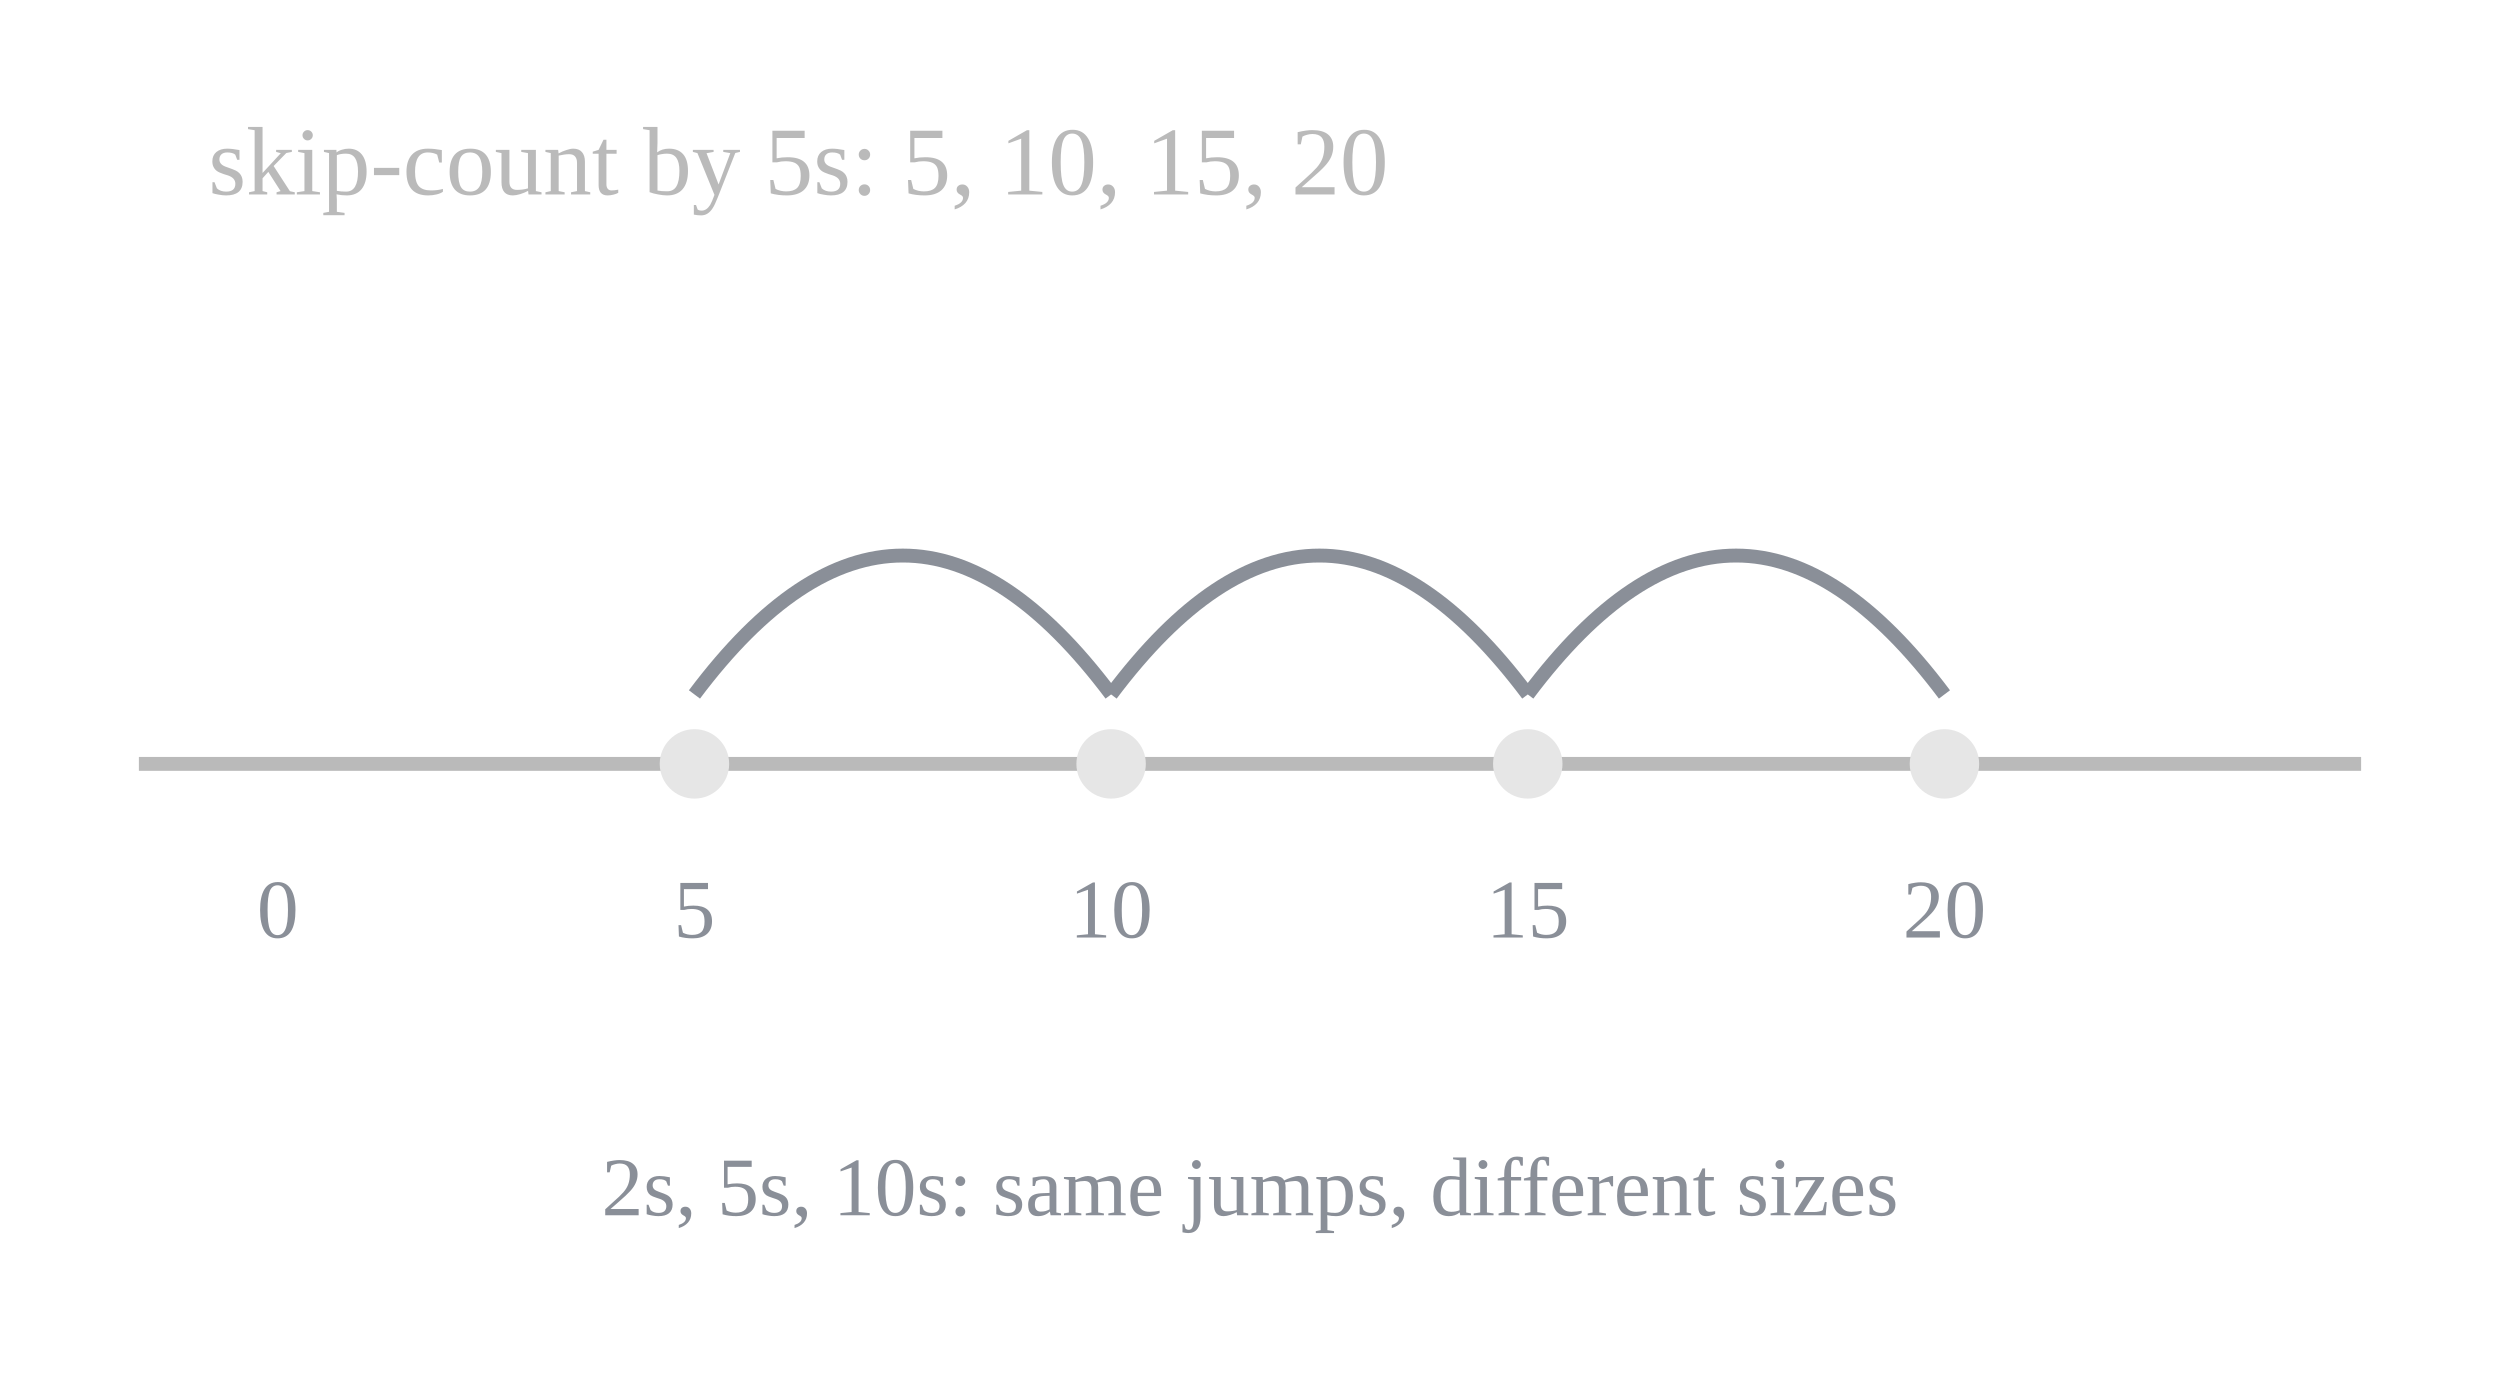
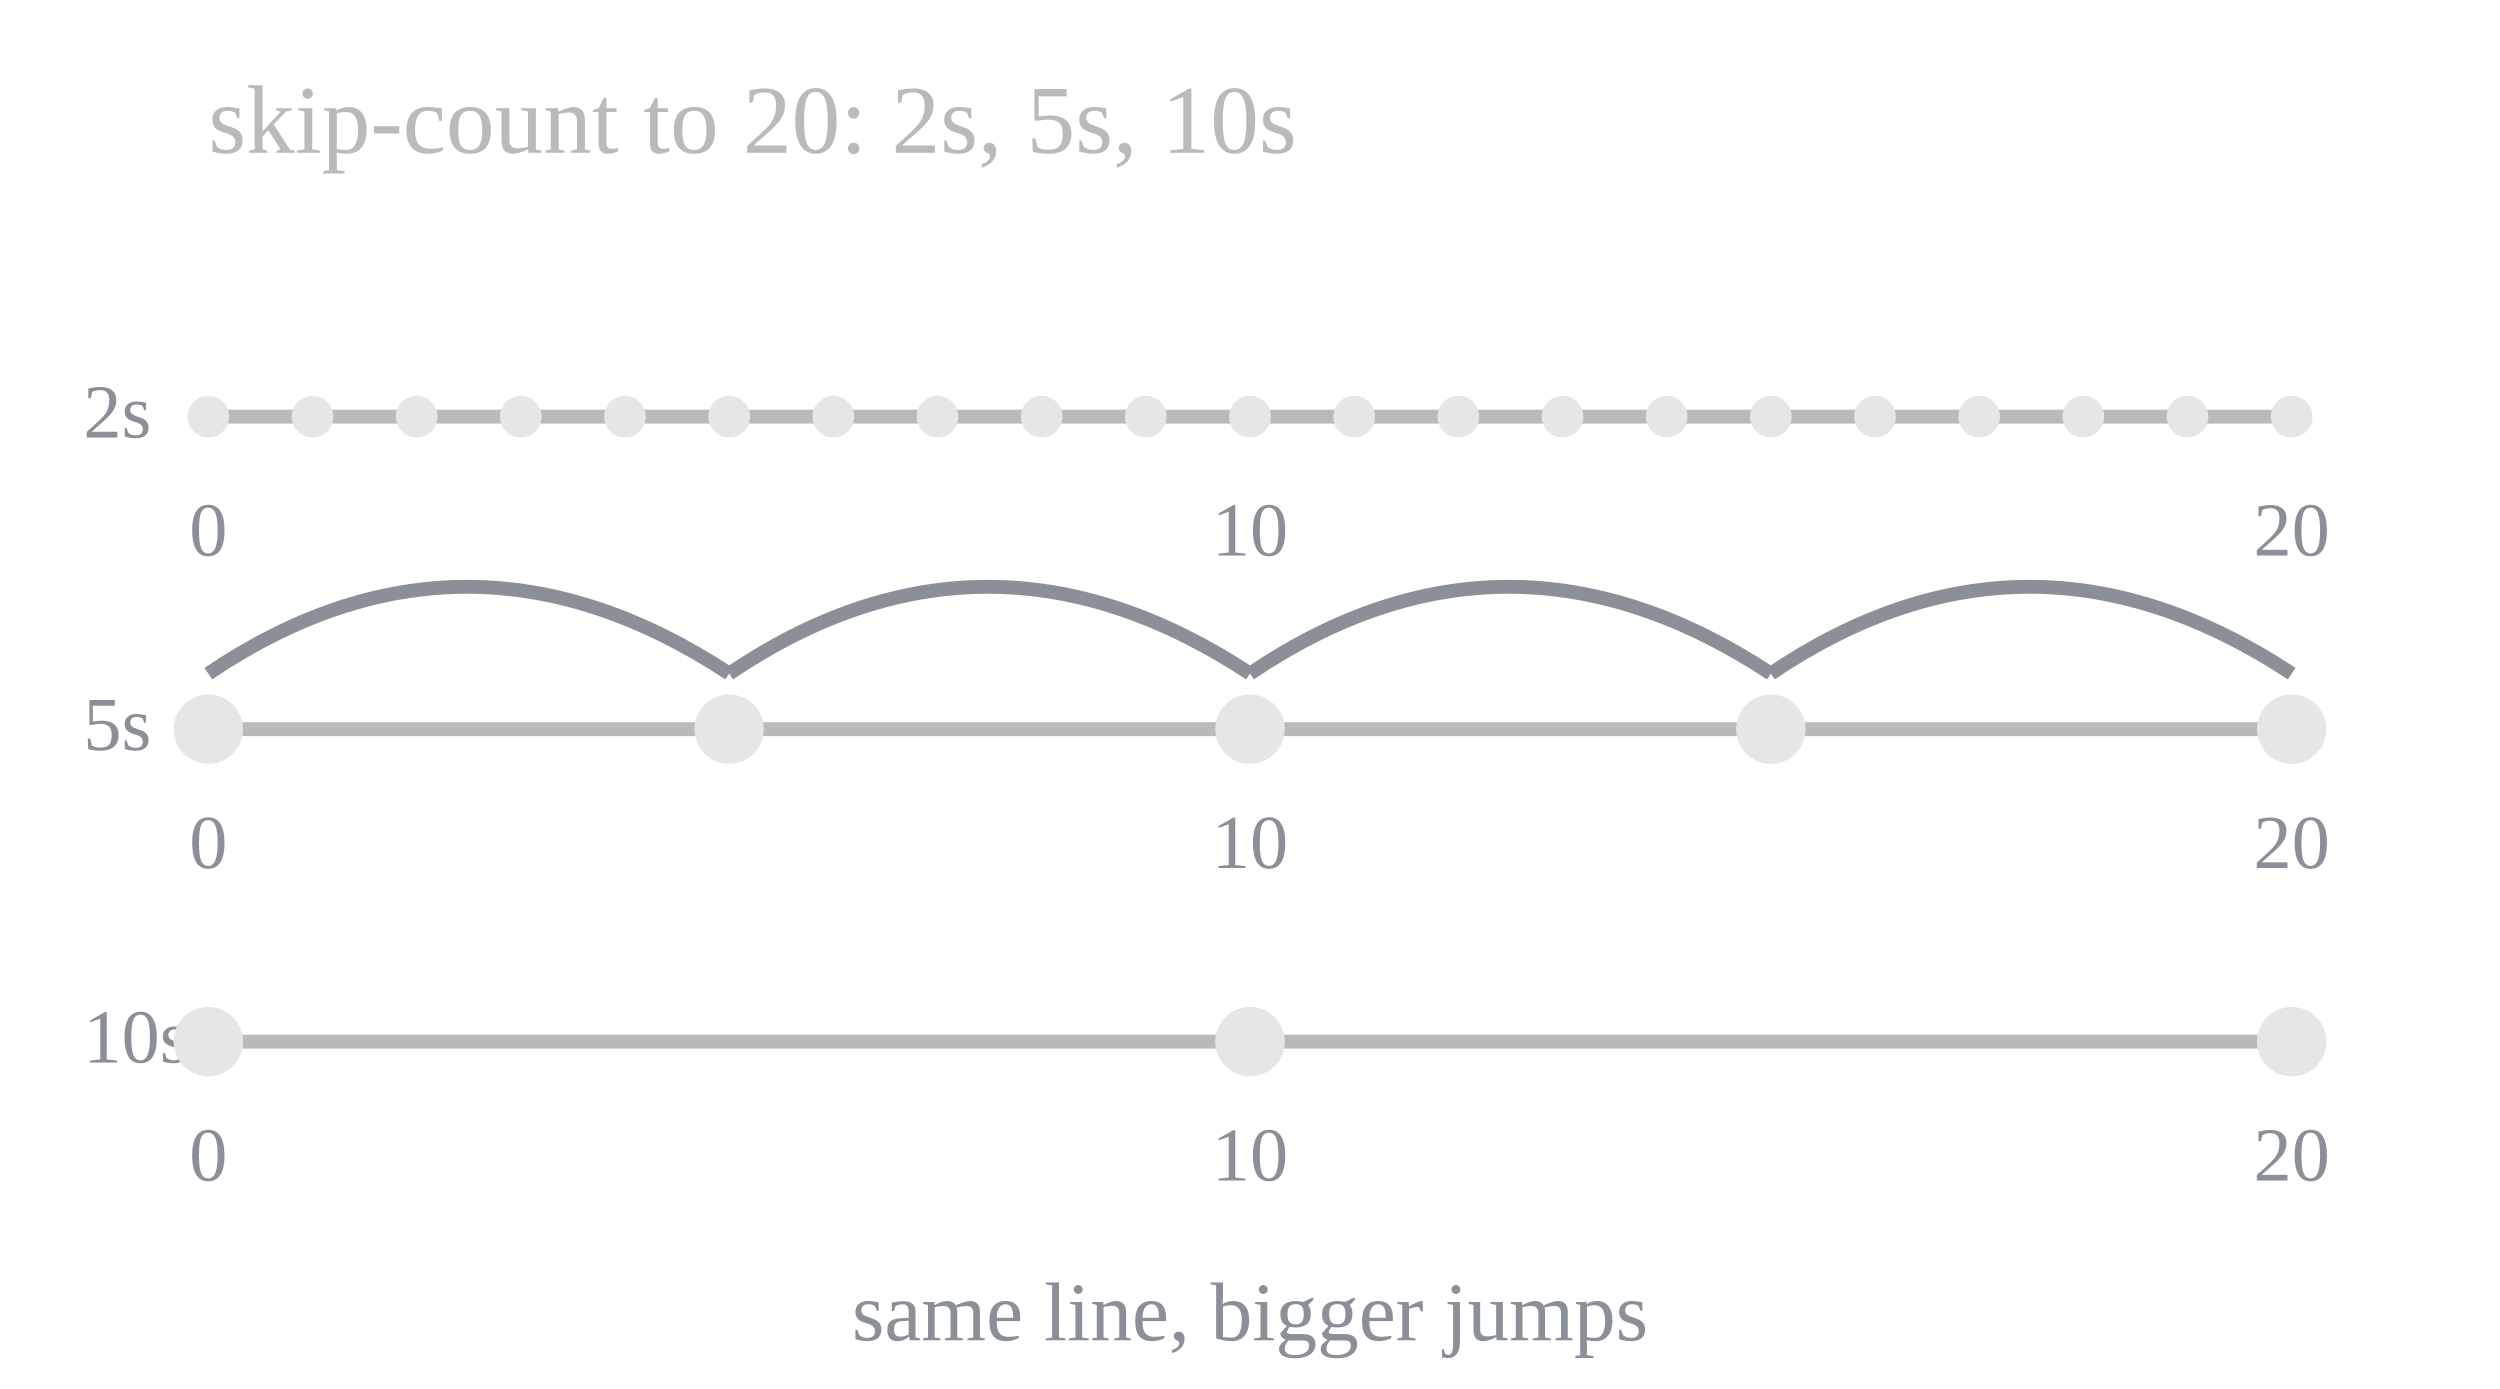
<svg xmlns="http://www.w3.org/2000/svg" width="360" height="200" viewBox="0 0 360 200">
-   <text x="30" y="28" font-size="14" fill="#BABABA">skip-count by 5s: 5, 10, 15, 20</text>
-   <line x1="20" y1="110" x2="340" y2="110" stroke="#BABABA" stroke-width="2" />
-   <g font-size="12" fill="#8a8f98" text-anchor="middle">
-     <text x="40" y="135">0</text>
-     <text x="100" y="135">5</text>
-     <text x="160" y="135">10</text>
-     <text x="220" y="135">15</text>
-     <text x="280" y="135">20</text>
+   <text x="30" y="22" font-size="14" fill="#BABABA">skip-count to 20: 2s, 5s, 10s</text>
+   <g font-size="11" fill="#8a8f98">
+     <text x="12" y="63">2s</text>
+     <text x="12" y="108">5s</text>
+     <text x="12" y="153">10s</text>
+   </g>
+   <g stroke="#BABABA" stroke-width="2">
+     <line x1="30" y1="60" x2="330" y2="60" />
+     <line x1="30" y1="105" x2="330" y2="105" />
+     <line x1="30" y1="150" x2="330" y2="150" />
  </g>
  <g fill="#E6E6E6">
-     <circle cx="100" cy="110" r="5" />
-     <circle cx="160" cy="110" r="5" />
-     <circle cx="220" cy="110" r="5" />
-     <circle cx="280" cy="110" r="5" />
+     <circle cx="30" cy="60" r="3" />
+     <circle cx="45" cy="60" r="3" />
+     <circle cx="60" cy="60" r="3" />
+     <circle cx="75" cy="60" r="3" />
+     <circle cx="90" cy="60" r="3" />
+     <circle cx="105" cy="60" r="3" />
+     <circle cx="120" cy="60" r="3" />
+     <circle cx="135" cy="60" r="3" />
+     <circle cx="150" cy="60" r="3" />
+     <circle cx="165" cy="60" r="3" />
+     <circle cx="180" cy="60" r="3" />
+     <circle cx="195" cy="60" r="3" />
+     <circle cx="210" cy="60" r="3" />
+     <circle cx="225" cy="60" r="3" />
+     <circle cx="240" cy="60" r="3" />
+     <circle cx="255" cy="60" r="3" />
+     <circle cx="270" cy="60" r="3" />
+     <circle cx="285" cy="60" r="3" />
+     <circle cx="300" cy="60" r="3" />
+     <circle cx="315" cy="60" r="3" />
+     <circle cx="330" cy="60" r="3" />
+     <circle cx="30" cy="105" r="5" />
+     <circle cx="105" cy="105" r="5" />
+     <circle cx="180" cy="105" r="5" />
+     <circle cx="255" cy="105" r="5" />
+     <circle cx="330" cy="105" r="5" />
+     <circle cx="30" cy="150" r="5" />
+     <circle cx="180" cy="150" r="5" />
+     <circle cx="330" cy="150" r="5" />
  </g>
-   <path d="M100,100 Q130,60 160,100 M160,100 Q190,60 220,100 M220,100 Q250,60 280,100" stroke="#8a8f98" stroke-width="2" fill="none" />
-   <text x="180" y="175" font-size="12" fill="#8a8f98" text-anchor="middle">2s, 5s, 10s: same jumps, different sizes</text>
+   <g font-size="11" fill="#8a8f98" text-anchor="middle">
+     <text x="30" y="80">0</text>
+     <text x="180" y="80">10</text>
+     <text x="330" y="80">20</text>
+     <text x="30" y="125">0</text>
+     <text x="180" y="125">10</text>
+     <text x="330" y="125">20</text>
+     <text x="30" y="170">0</text>
+     <text x="180" y="170">10</text>
+     <text x="330" y="170">20</text>
+   </g>
+   <path d="M30,97 Q67,72 105,97 M105,97 Q142,72 180,97 M180,97 Q217,72 255,97 M255,97 Q292,72 330,97" stroke="#8a8f98" stroke-width="2" fill="none" />
+   <text x="180" y="193" font-size="12" fill="#8a8f98" text-anchor="middle">same line, bigger jumps</text>
</svg>
